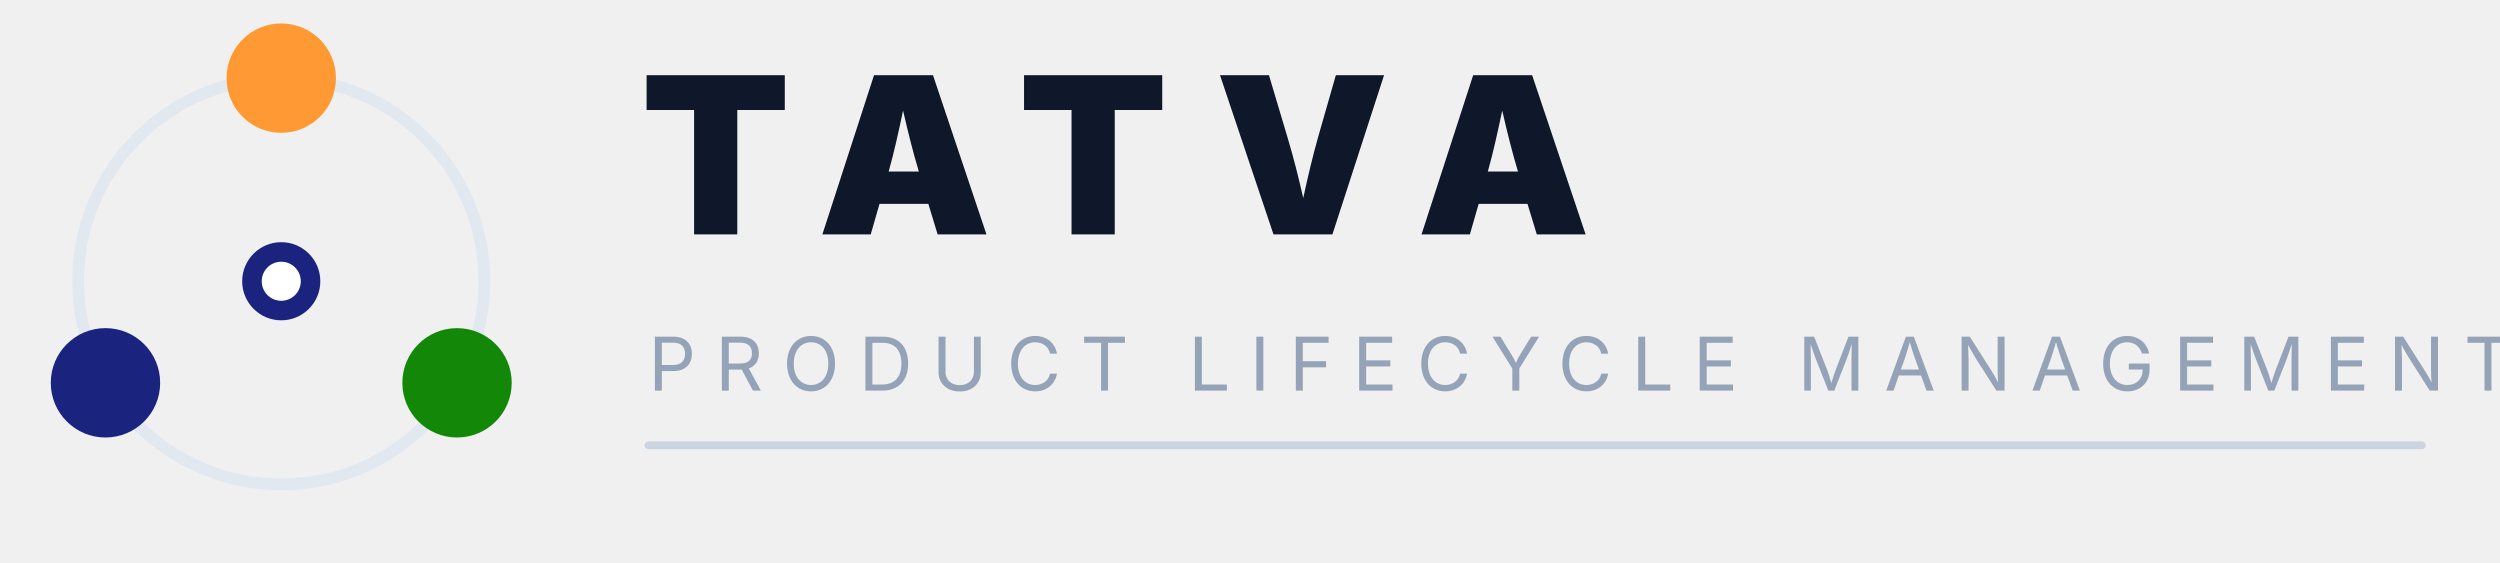
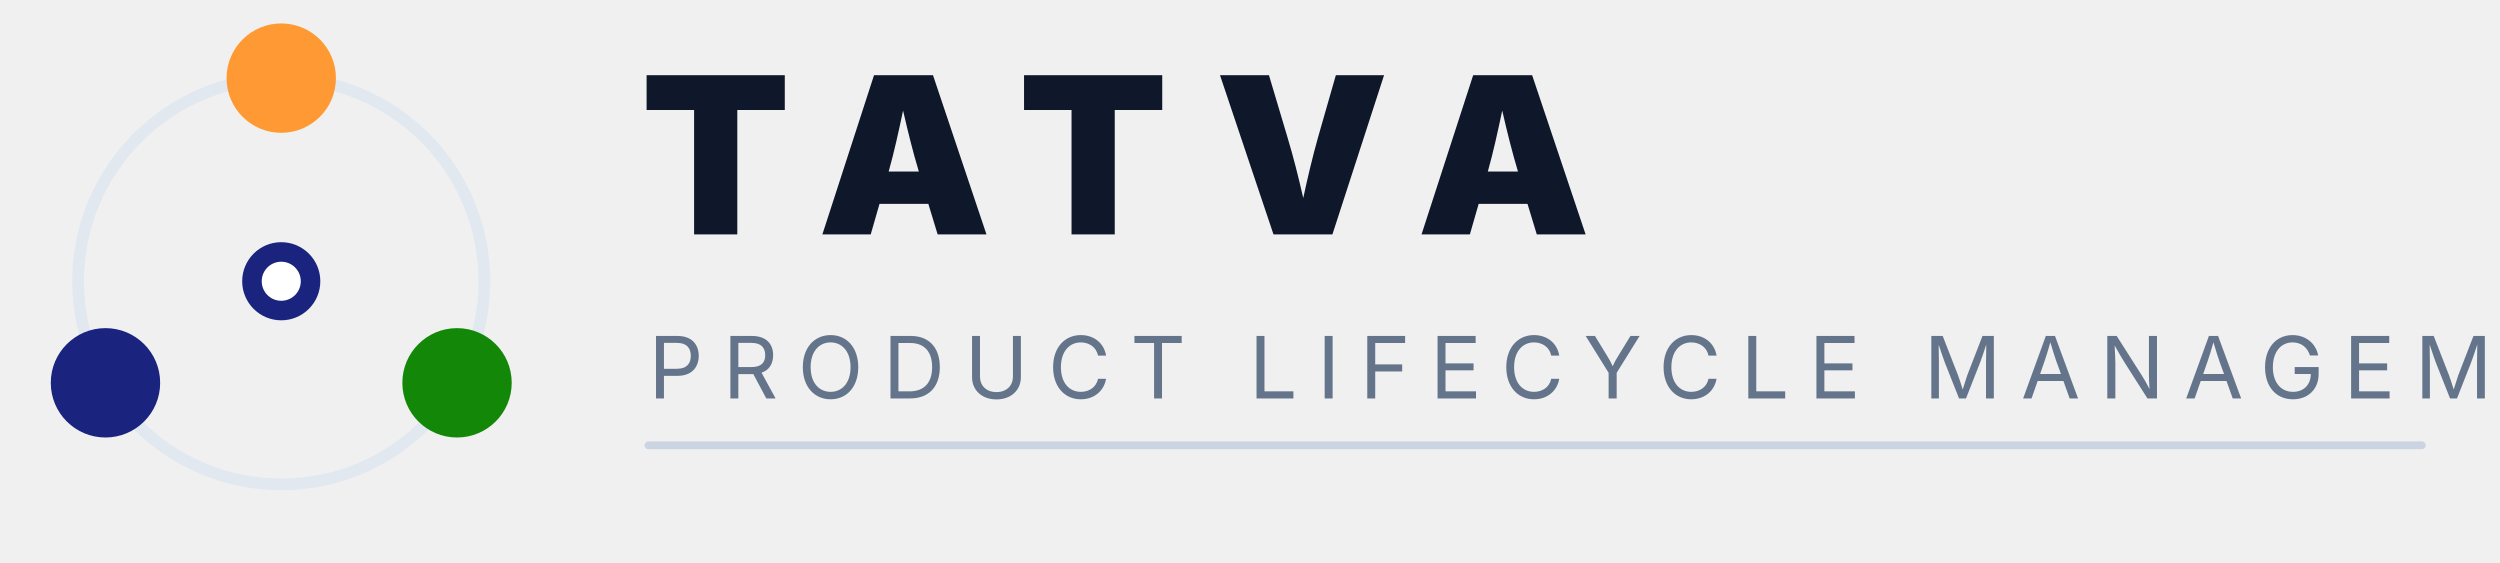
<svg xmlns="http://www.w3.org/2000/svg" viewBox="0 0 320 72" width="320" height="72" fill="none">
  <circle cx="36" cy="36" r="26" stroke="#E2E8F0" stroke-width="1.5" />
  <circle cx="36" cy="10" r="7" fill="#FF9933" />
  <circle cx="58.5" cy="49" r="7" fill="#138808" />
  <circle cx="13.5" cy="49" r="7" fill="#1A237E" />
  <circle cx="36" cy="36" r="5" fill="#1A237E" />
  <circle cx="36" cy="36" r="2.5" fill="white" />
  <text x="82" y="30" font-family="'Inter', 'Arial', sans-serif" font-size="28" font-weight="900" letter-spacing="6" fill="#0F172A">TATVA</text>
-   <text x="83" y="50" font-family="'Inter', 'Arial', sans-serif" font-size="9.5" font-weight="400" letter-spacing="2.5" fill="#94A3B8">PRODUCT LIFECYCLE MANAGEMENT</text>
+   <text x="83" y="51" font-family="'Inter', 'Arial', sans-serif" font-size="11" font-weight="400" letter-spacing="2.5" fill="#64748B">PRODUCT LIFECYCLE MANAGEMENT</text>
  <line x1="83" y1="57" x2="310" y2="57" stroke="#CBD5E1" stroke-width="1" stroke-linecap="round" />
</svg>
